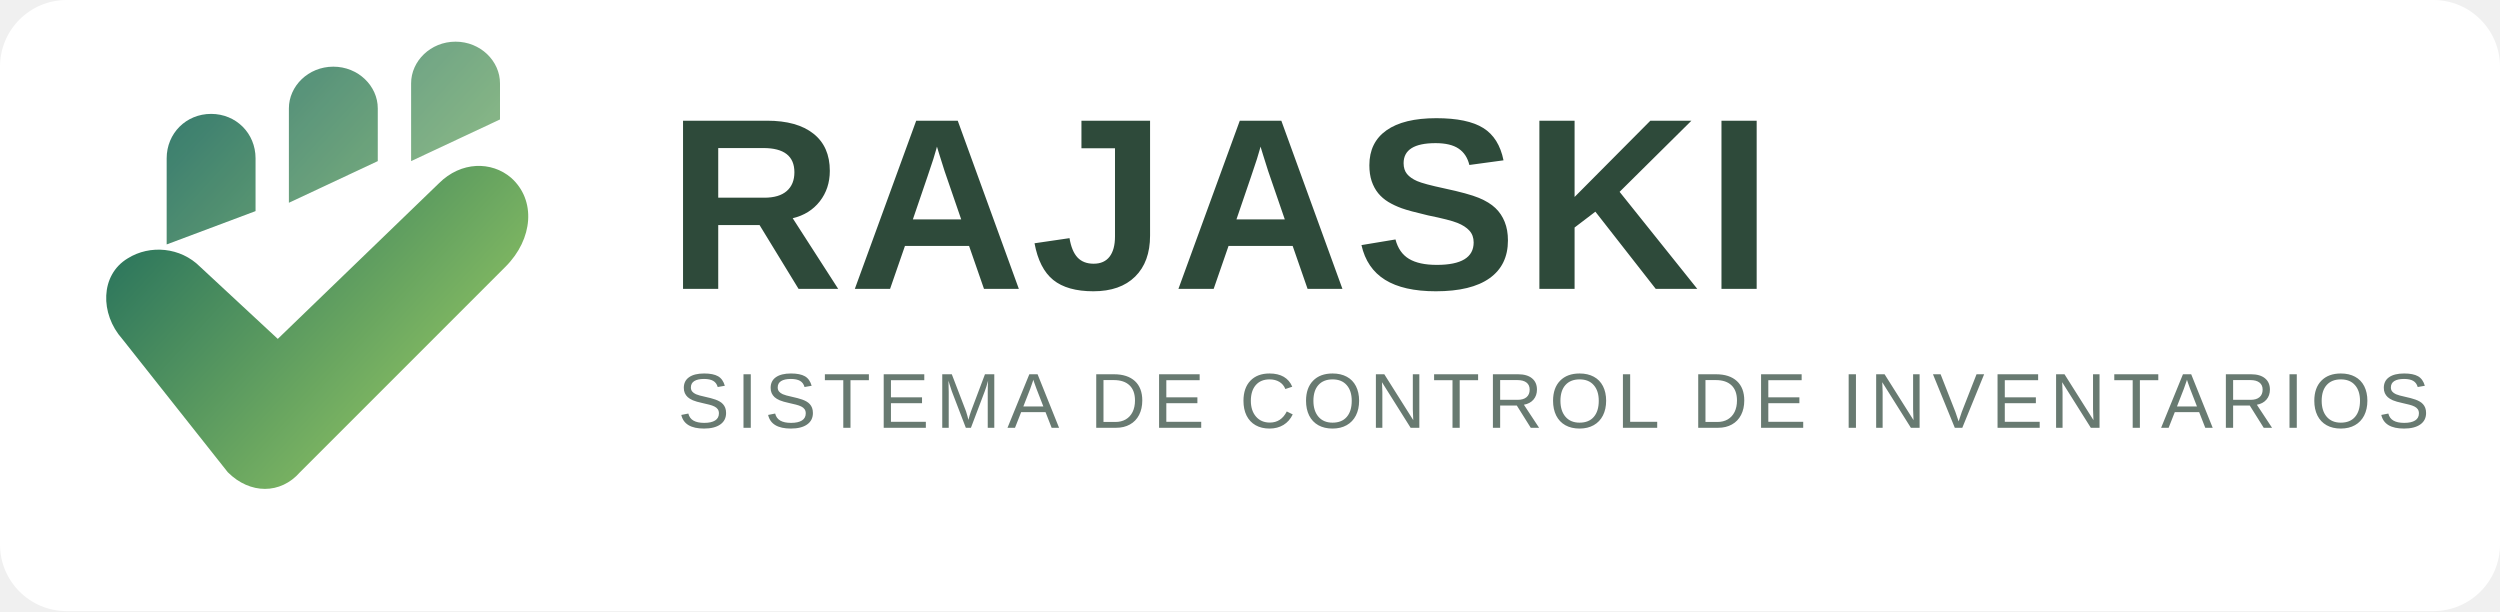
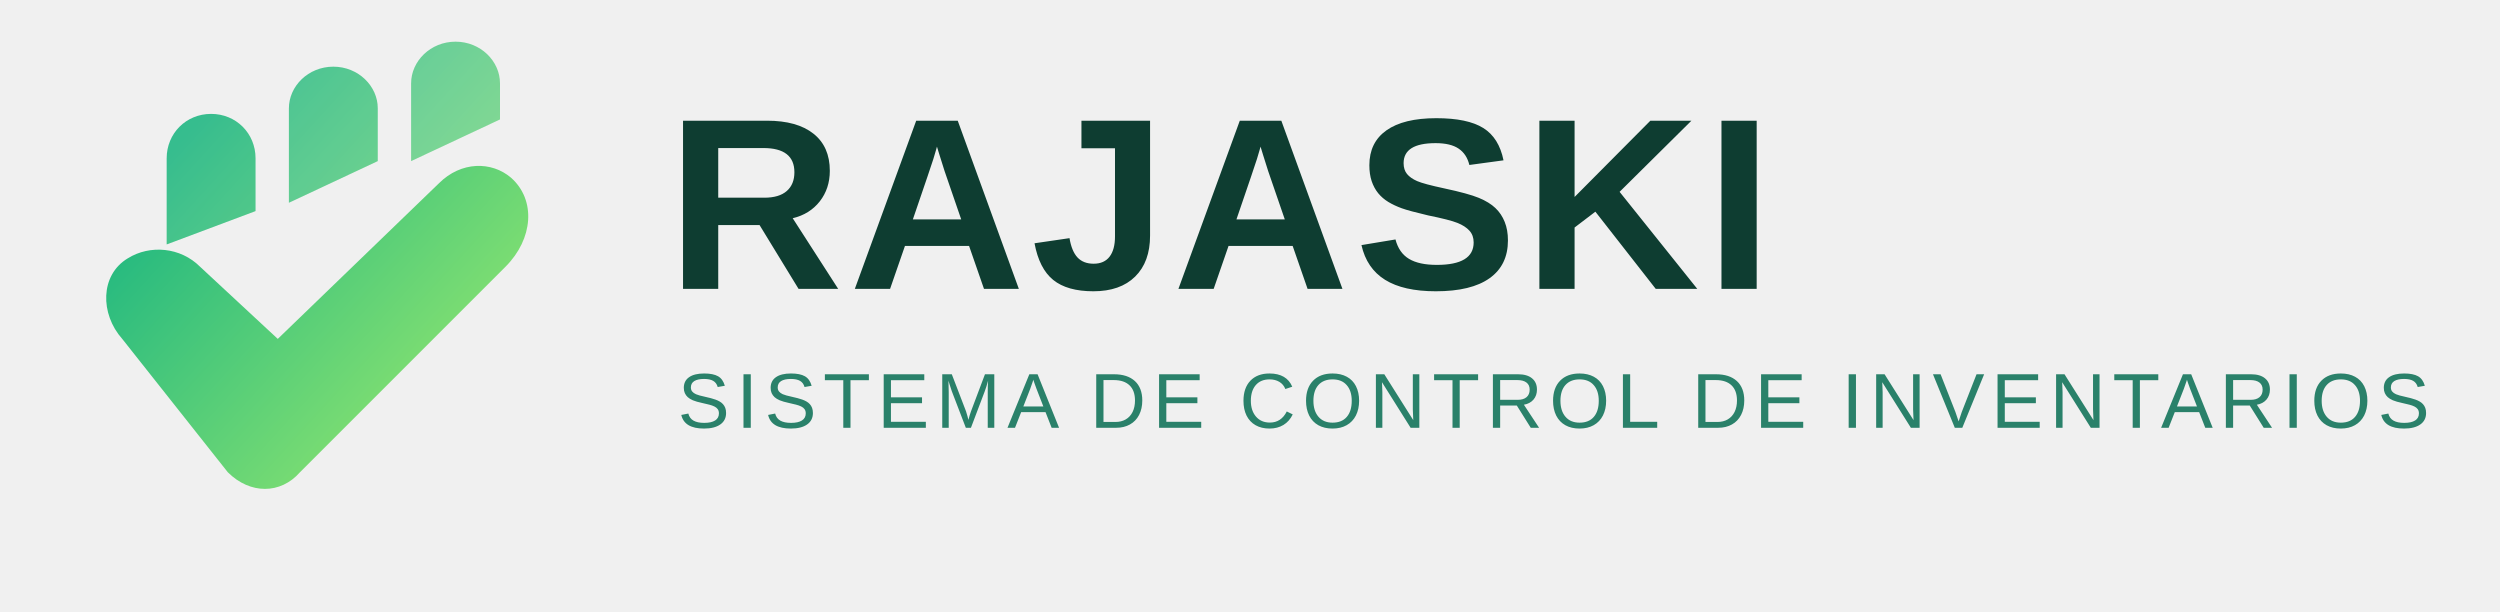
<svg xmlns="http://www.w3.org/2000/svg" width="900" height="220" viewBox="0 0 900 220" fill="none">
  <defs>
    <linearGradient id="rajaskiIcon" x1="28" y1="36" x2="166" y2="162" gradientUnits="userSpaceOnUse">
-       <stop stop-color="#206C5C" />
-       <stop offset="1" stop-color="#A8D764" />
+       <stop stop-color="#18B482" />
+       <stop offset="1" stop-color="#AAF06B" />
    </linearGradient>
  </defs>
-   <rect width="900" height="220" rx="24" fill="#FFFFFF" />
  <g transform="translate(18 24)">
    <path d="M26 98C18 89 18 75 28 69C36 64 47 65 54 72L82 98L140 42C148 34 159 34 166 40C175 48 174 62 164 72L90 146C83 154 72 154 64 146L26 98Z" fill="url(#rajaskiIcon)" />
    <path d="M42 64V33C42 24 49 17 58 17C67 17 74 24 74 33V52L42 64Z" fill="url(#rajaskiIcon)" opacity="0.88" />
    <path d="M86 49V15C86 7 93 0 102 0C111 0 118 7 118 15V34L86 49Z" fill="url(#rajaskiIcon)" opacity="0.82" />
    <path d="M130 34V6C130 -2 137 -9 146 -9C155 -9 162 -2 162 6V19L130 34Z" fill="url(#rajaskiIcon)" opacity="0.76" />
  </g>
-   <text x="240" y="104" fill="#2E4A3A" font-family="Segoe UI, Arial, sans-serif" font-size="88" font-weight="800" letter-spacing="2">RAJASKI</text>
-   <text x="244" y="154" fill="#687A71" font-family="Segoe UI, Arial, sans-serif" font-size="28" font-weight="500" letter-spacing="2.4">SISTEMA DE CONTROL DE INVENTARIOS</text>
+   <text x="240" y="104" fill="#0E3D31" font-family="Segoe UI, Arial, sans-serif" font-size="88" font-weight="800" letter-spacing="2">RAJASKI</text>
+   <text x="244" y="154" fill="#2A816A" font-family="Segoe UI, Arial, sans-serif" font-size="28" font-weight="500" letter-spacing="2.4">SISTEMA DE CONTROL DE INVENTARIOS</text>
</svg>
